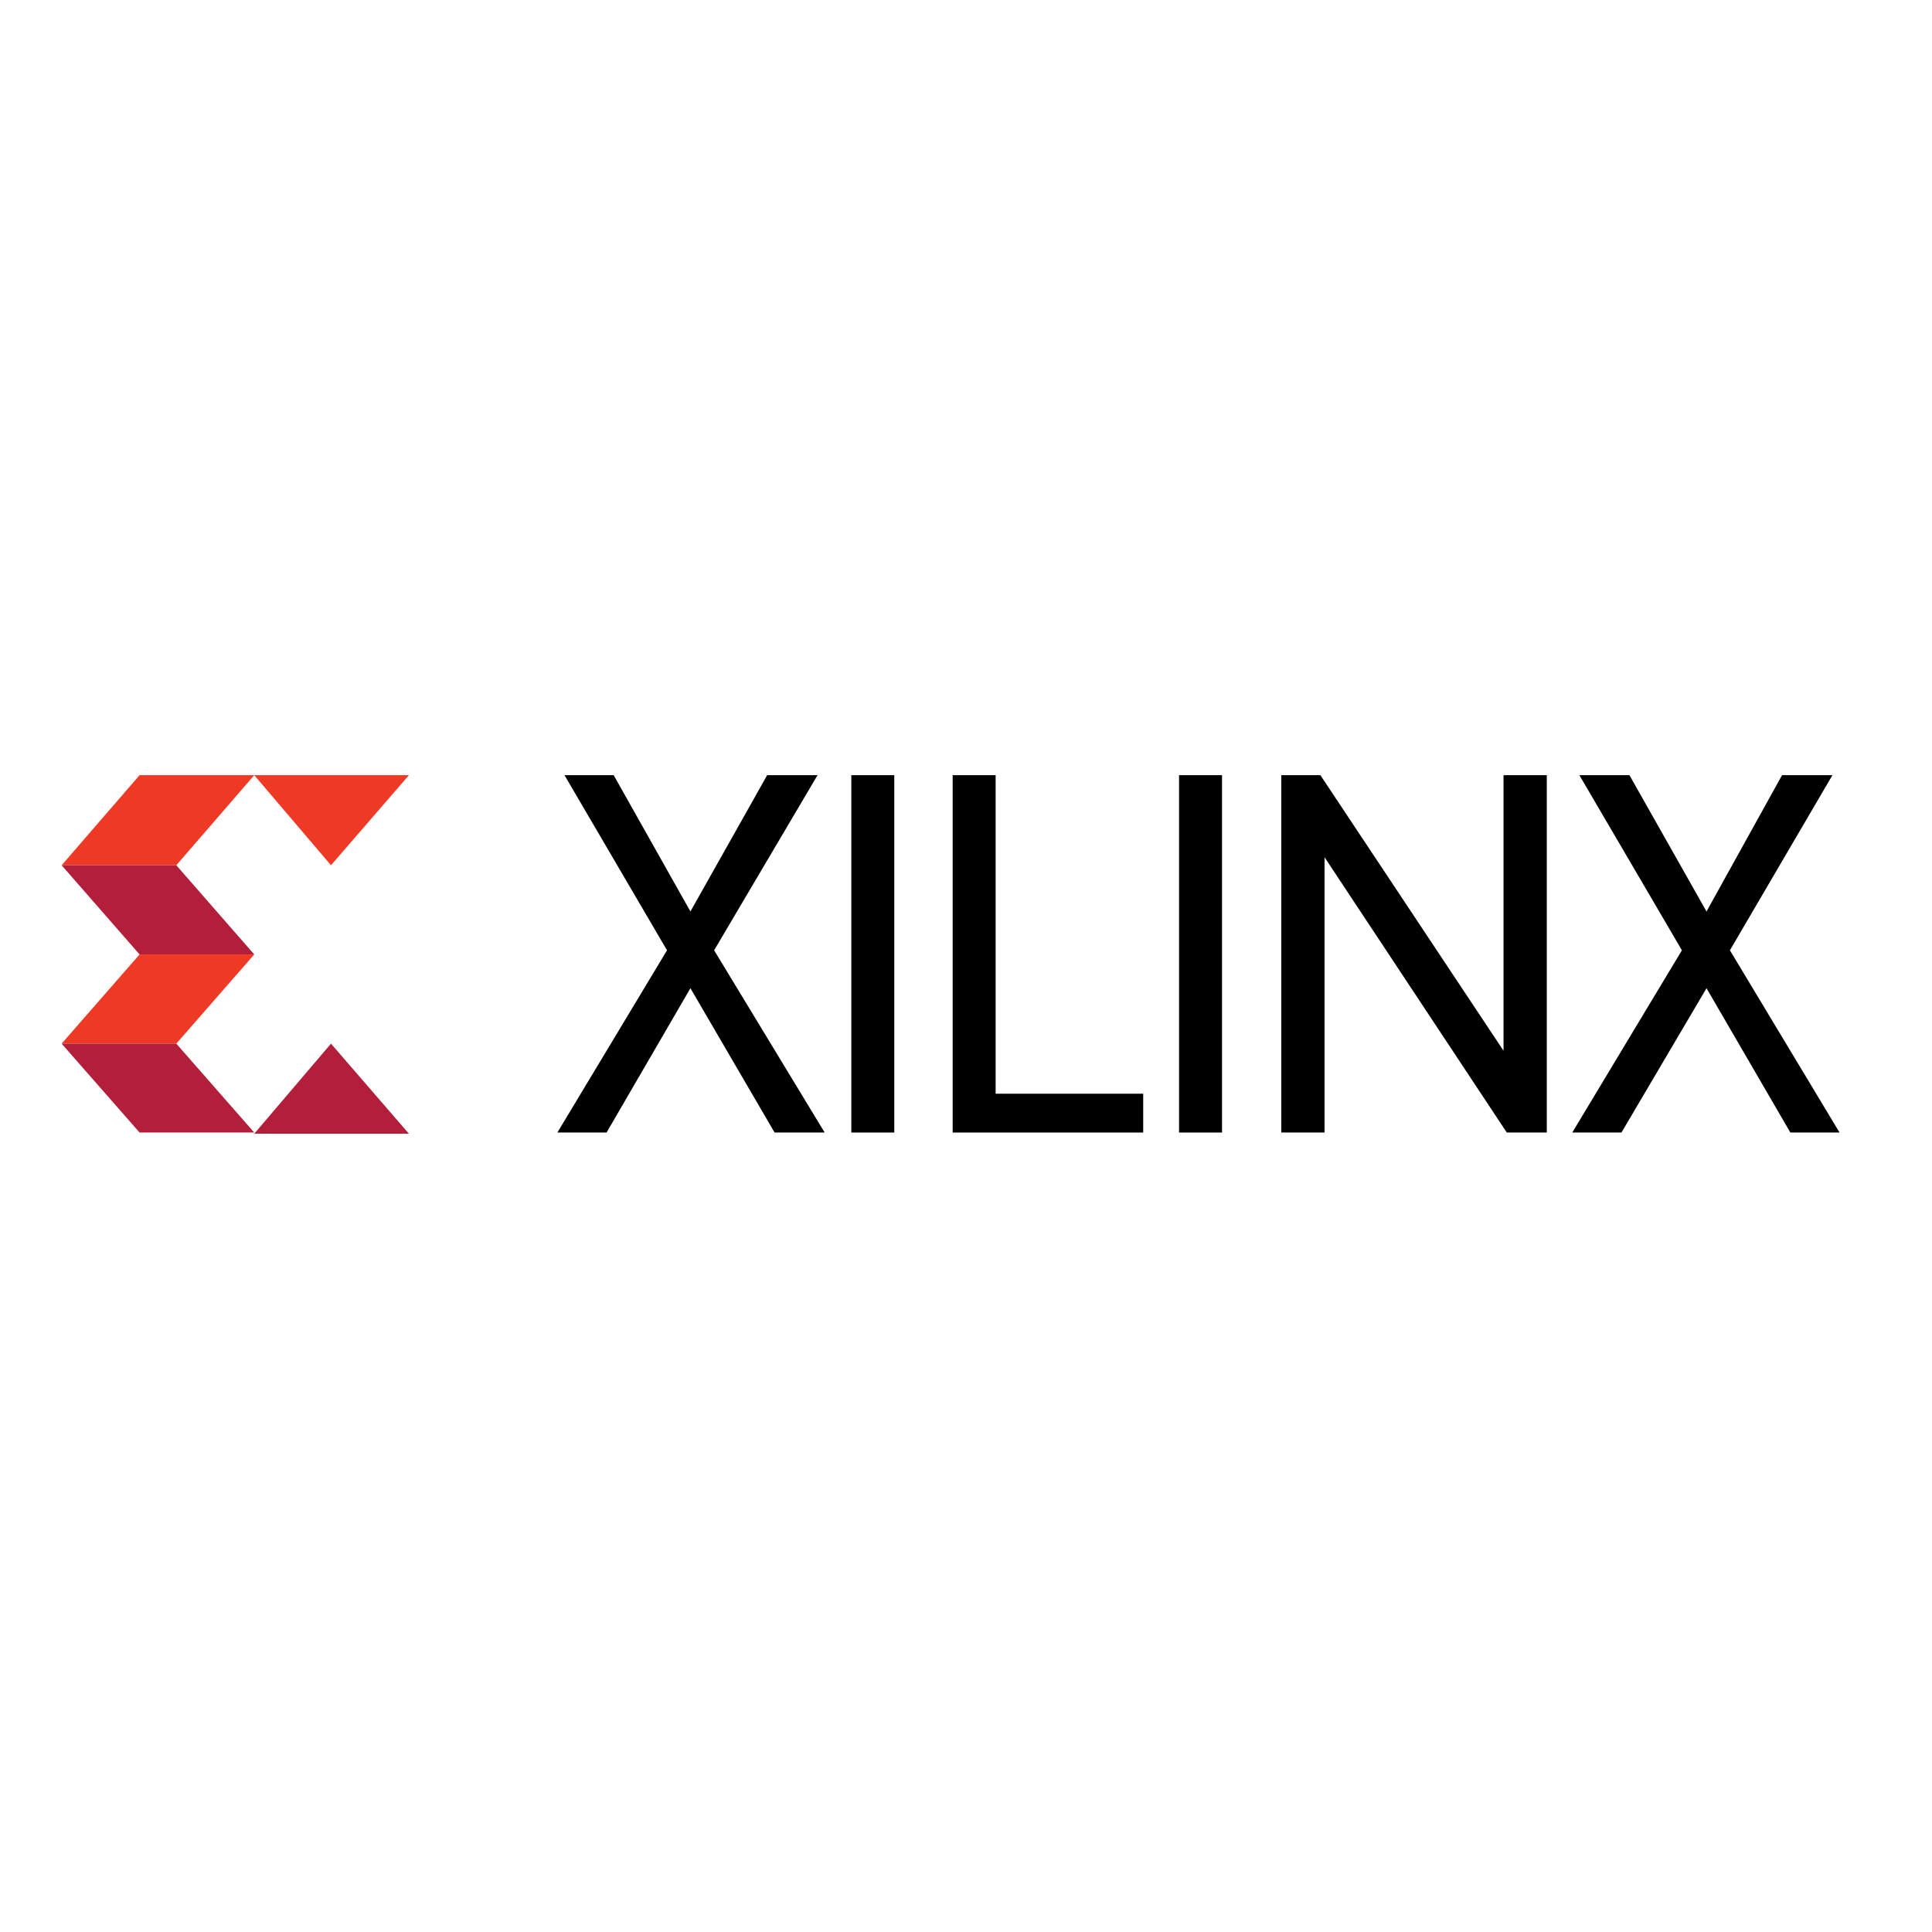
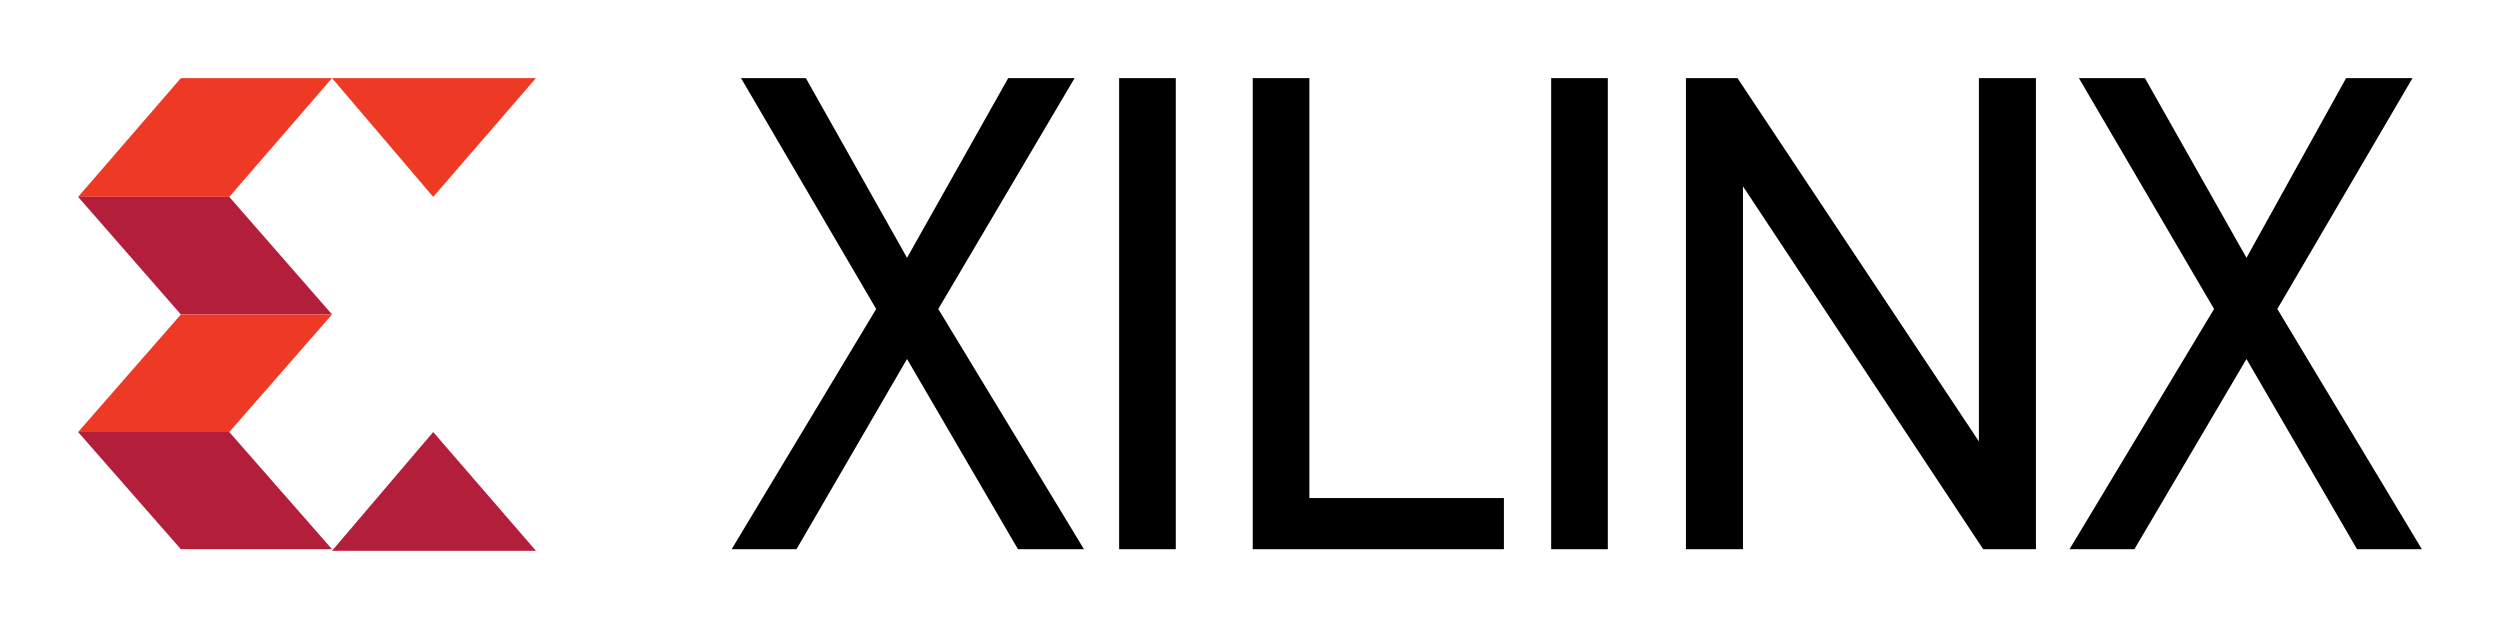
- <svg xmlns="http://www.w3.org/2000/svg" version="1.1" id="layer" x="0px" y="0px" viewBox="0 0 652 652" style="enable-background:new 0 0 652 652;" xml:space="preserve">
-   <style type="text/css">
+ <svg xmlns="http://www.w3.org/2000/svg" version="1.1" id="layer" x="0px" y="0px" viewBox="0 0 640 161" xml:space="preserve" width="640" height="161">
+   <defs id="defs35" />
+   <style type="text/css" id="style2">
	.st0{fill:#EE3A25;}
	.st1{fill:#B31E3B;}
</style>
-   <g>
-     <g>
-       <polygon class="st0" points="20.8,292 47.1,261.6 85.8,261.6 59.5,292   " />
-       <polygon class="st1" points="20.8,292 47.1,322.1 85.8,322.1 59.5,292   " />
-       <polygon class="st0" points="20.8,352.2 47.1,322.1 85.8,322.1 59.5,352.2   " />
-       <polygon class="st1" points="20.8,352.2 47.1,382.2 85.8,382.2 59.5,352.2   " />
-       <polygon class="st0" points="138,261.6 85.8,261.6 111.7,292   " />
-       <polygon class="st1" points="138,382.6 85.8,382.6 111.7,352.2   " />
-       <polygon points="261.4,382.2 233,333.5 204.7,382.2 188.1,382.2 225.1,320.7 190.5,261.6 207.1,261.6 233,307.6 258.9,261.6     275.9,261.6 241,320.7 278.3,382.2   " />
-       <rect x="287.3" y="261.6" width="14.5" height="120.6" />
-       <polygon points="321.5,382.2 321.5,261.6 336,261.6 336,369.1 385.8,369.1 385.8,382.2   " />
-       <rect x="397.9" y="261.6" width="14.5" height="120.6" />
-       <polygon points="508.5,382.2 447,289.3 447,382.2 432.4,382.2 432.4,261.6 445.6,261.6 507.4,354.6 507.4,261.6 522,261.6     522,382.2   " />
-       <polygon points="604.2,382.2 575.9,333.5 547.2,382.2 530.6,382.2 567.6,320.7 533,261.6 549.9,261.6 575.9,307.6 601.4,261.6     618.4,261.6 583.8,320.7 620.8,382.2   " />
+   <g id="g30" transform="translate(-0.8,-241.6)">
+     <g id="g28">
+       <polygon class="st0" points="85.8,261.6 59.5,292 20.8,292 47.1,261.6 " id="polygon4" style="fill:#ee3a25" />
+       <polygon class="st1" points="85.8,322.1 59.5,292 20.8,292 47.1,322.1 " id="polygon6" style="fill:#b31e3b" />
+       <polygon class="st0" points="85.8,322.1 59.5,352.2 20.8,352.2 47.1,322.1 " id="polygon8" style="fill:#ee3a25" />
+       <polygon class="st1" points="85.8,382.2 59.5,352.2 20.8,352.2 47.1,382.2 " id="polygon10" style="fill:#b31e3b" />
+       <polygon class="st0" points="111.7,292 138,261.6 85.8,261.6 " id="polygon12" style="fill:#ee3a25" />
+       <polygon class="st1" points="111.7,352.2 138,382.6 85.8,382.6 " id="polygon14" style="fill:#b31e3b" />
+       <polygon points="204.7,382.2 188.1,382.2 225.1,320.7 190.5,261.6 207.1,261.6 233,307.6 258.9,261.6 275.9,261.6 241,320.7 278.3,382.2 261.4,382.2 233,333.5 " id="polygon16" />
+       <rect x="287.3" y="261.6" width="14.5" height="120.6" id="rect18" />
+       <polygon points="336,261.6 336,369.1 385.8,369.1 385.8,382.2 321.5,382.2 321.5,261.6 " id="polygon20" />
+       <rect x="397.9" y="261.6" width="14.5" height="120.6" id="rect22" />
+       <polygon points="447,382.2 432.4,382.2 432.4,261.6 445.6,261.6 507.4,354.6 507.4,261.6 522,261.6 522,382.2 508.5,382.2 447,289.3 " id="polygon24" />
+       <polygon points="547.2,382.2 530.6,382.2 567.6,320.7 533,261.6 549.9,261.6 575.9,307.6 601.4,261.6 618.4,261.6 583.8,320.7 620.8,382.2 604.2,382.2 575.9,333.5 " id="polygon26" />
    </g>
  </g>
</svg>
